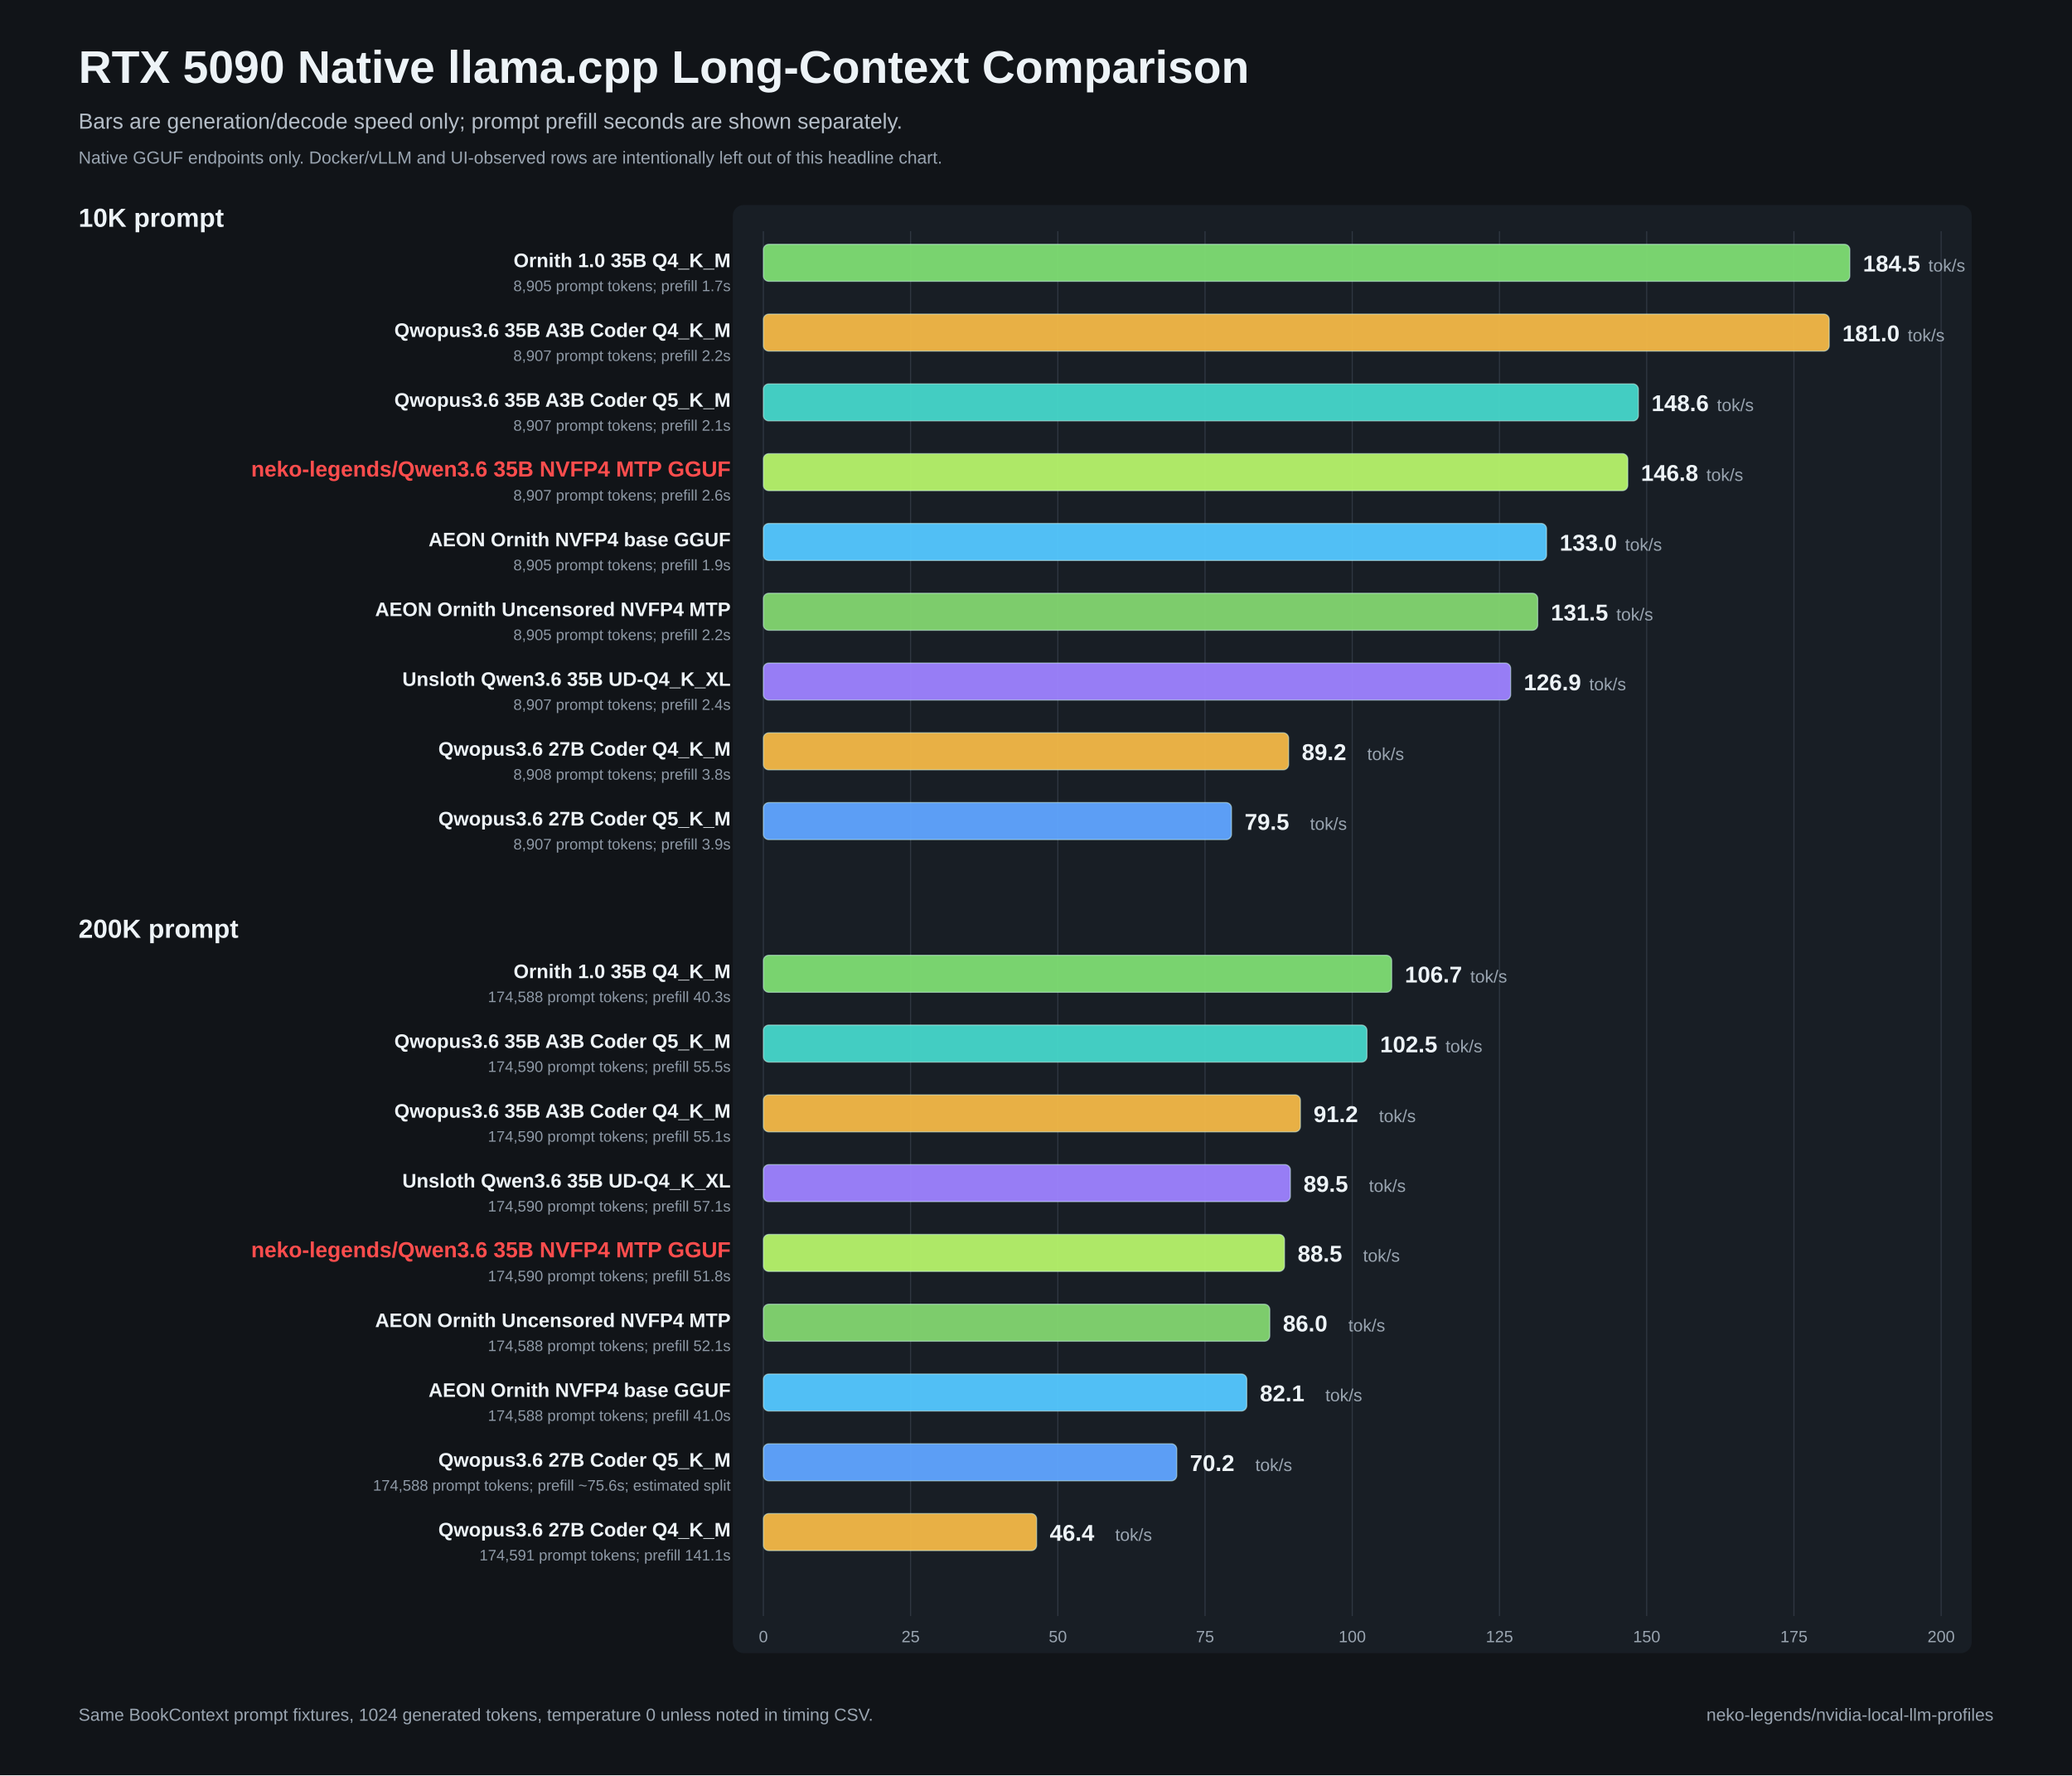
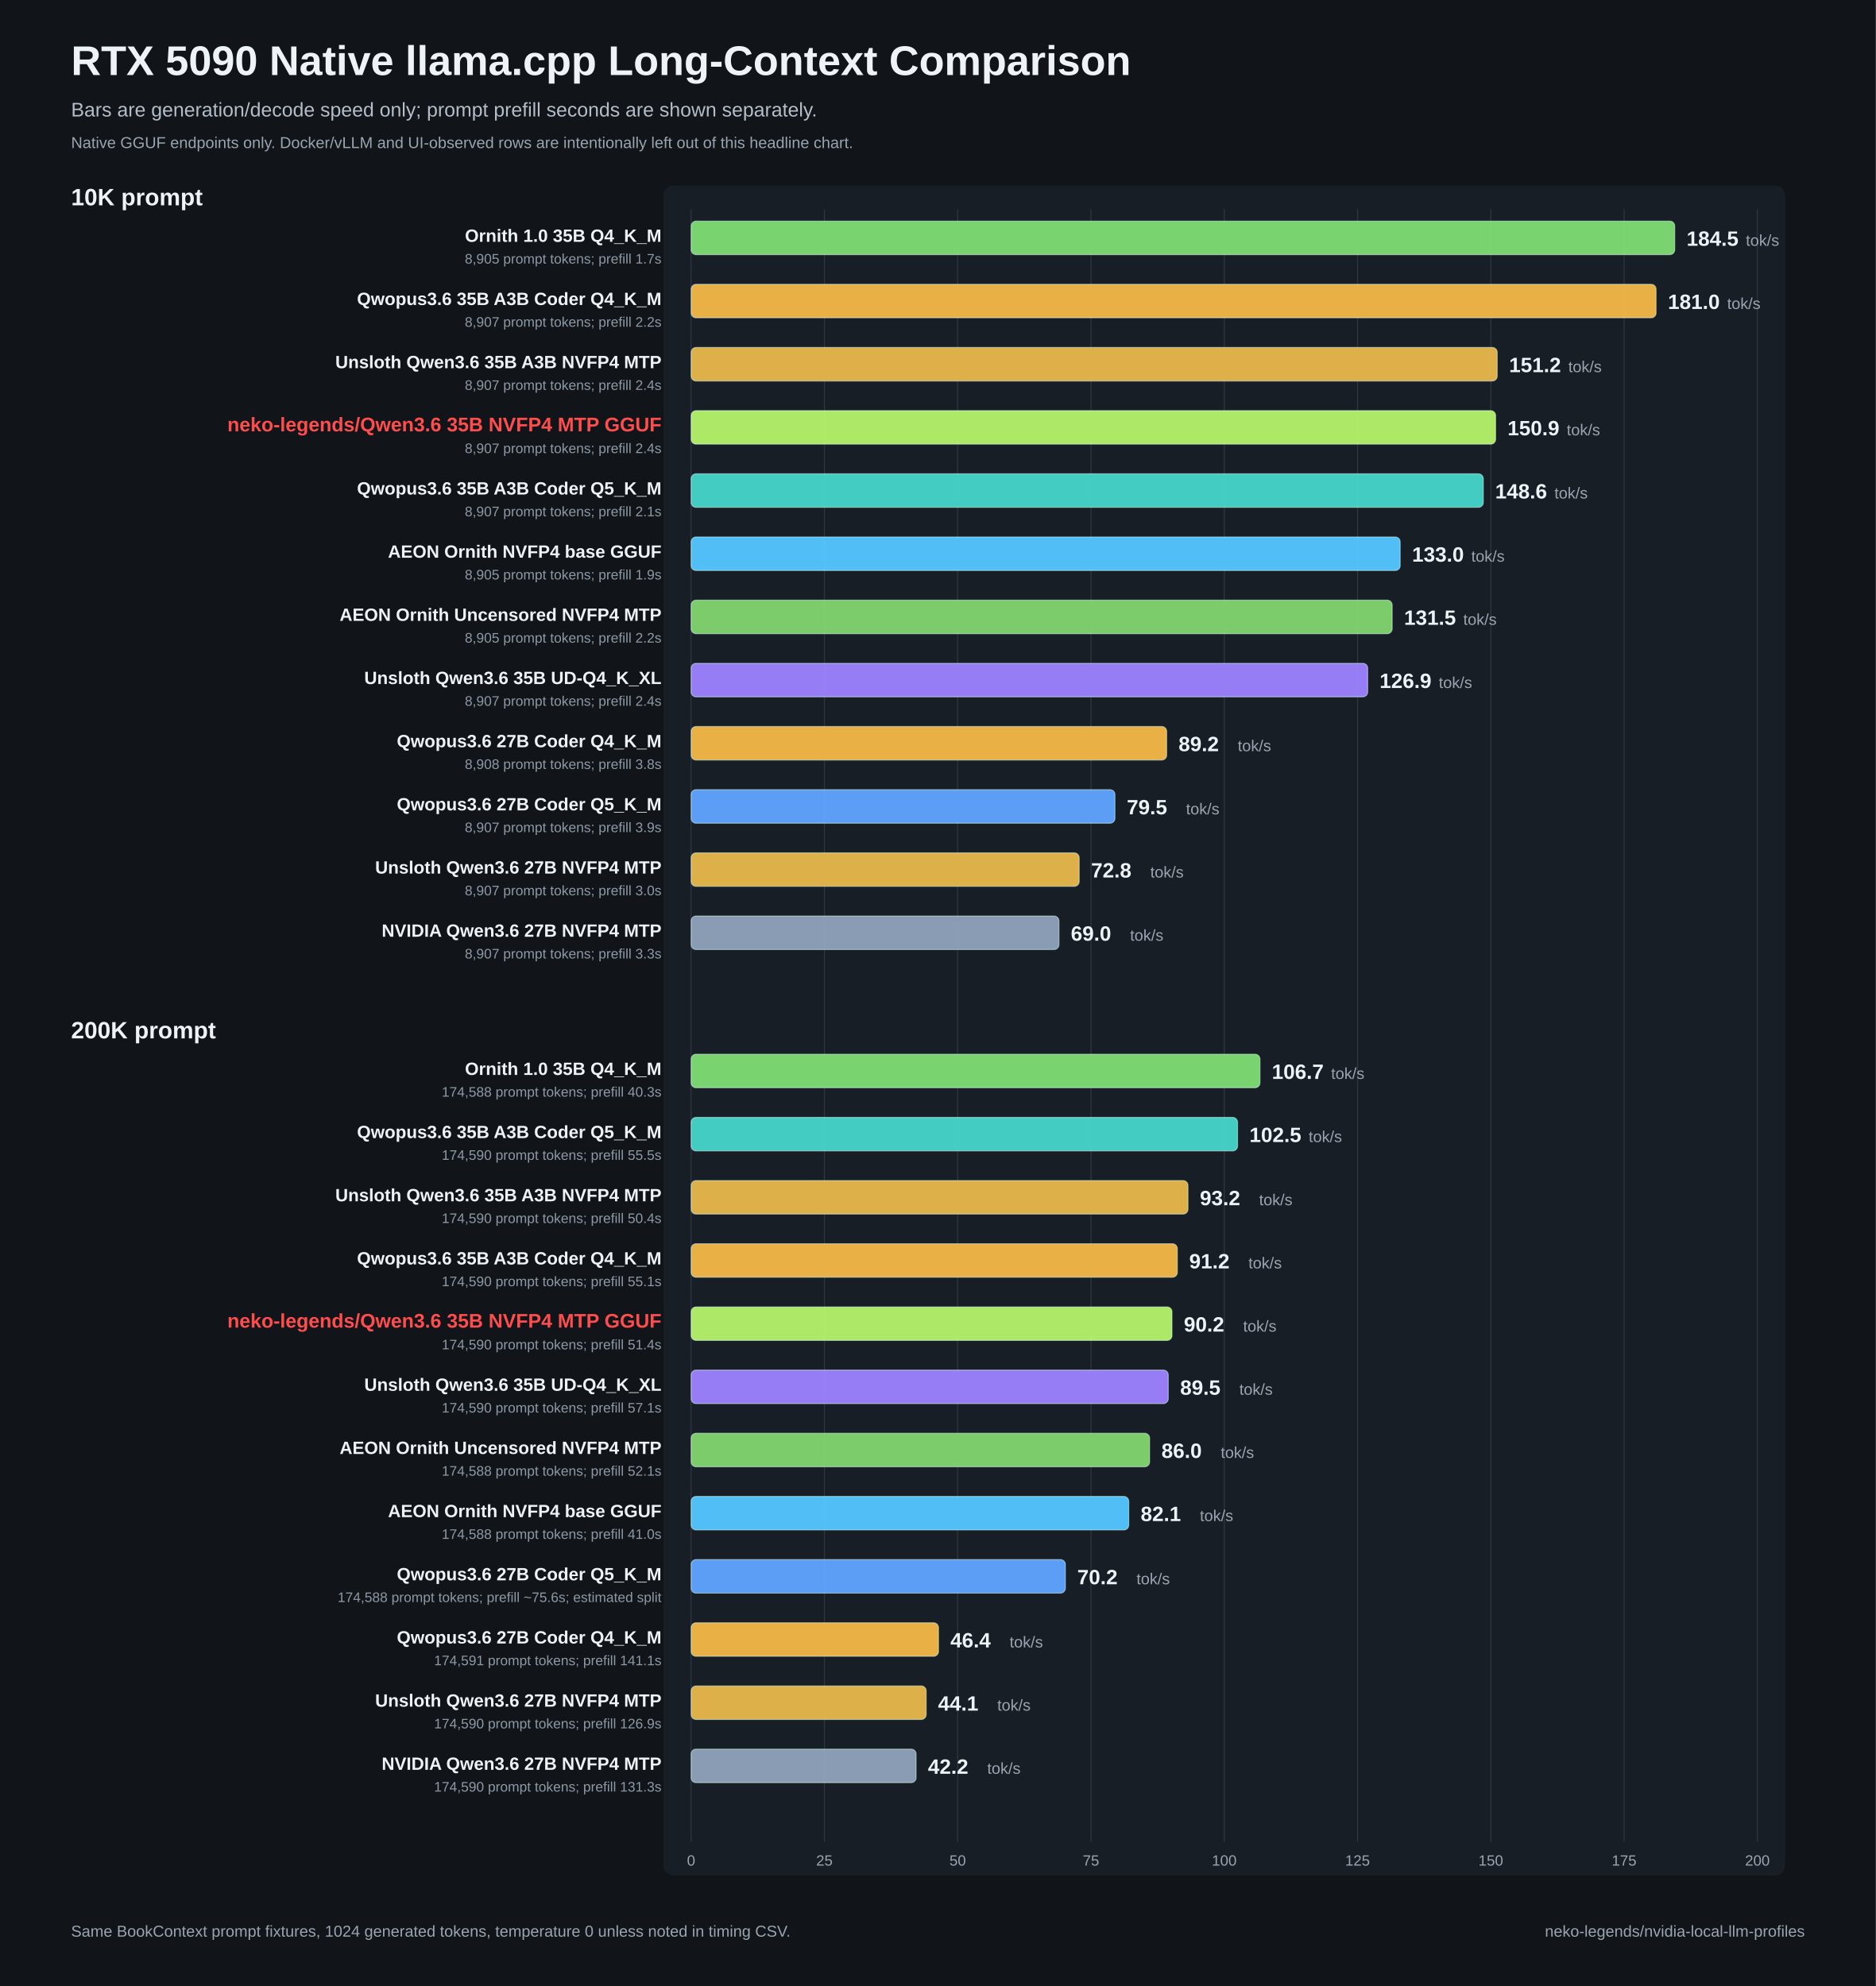
- <svg xmlns="http://www.w3.org/2000/svg" width="1900" height="1628" viewBox="0 0 1900 1628">
+ <svg xmlns="http://www.w3.org/2000/svg" width="1900" height="2012" viewBox="0 0 1900 2012">
  <style>
text{font-family:Segoe UI,Arial,sans-serif;letter-spacing:0}
.title{fill:#edf3f7;font-size:42px;font-weight:750}
.subtitle{fill:#b5bec8;font-size:20px}
.group{fill:#edf3f7;font-size:24px;font-weight:750}
.label{fill:#edf3f7;font-size:18px;font-weight:700}
.label-highlight{fill:#ff4d4d;font-size:20px;font-weight:900}
.detail{fill:#8e99a6;font-size:14px}
.value{fill:#edf3f7;font-size:21px;font-weight:750}
.small{fill:#9aa5b1;font-size:16px}
.axis{fill:#9aa5b1;font-size:15px}
</style>
-   <rect width="1900" height="1628" fill="#111418" />
-   <rect x="672" y="188" width="1136" height="1328" rx="10" fill="#181e25" />
+   <rect width="1900" height="2012" fill="#111418" />
+   <rect x="672" y="188" width="1136" height="1712" rx="10" fill="#181e25" />
  <text x="72.0" y="76.0" class="title">RTX 5090 Native llama.cpp Long-Context Comparison</text>
  <text x="72.0" y="118.0" class="subtitle">Bars are generation/decode speed only; prompt prefill seconds are shown separately.</text>
  <text x="72.0" y="150.0" class="small">Native GGUF endpoints only. Docker/vLLM and UI-observed rows are intentionally left out of this headline chart.</text>
-   <line x1="700.0" y1="212" x2="700.0" y2="1482" stroke="#2f3742" stroke-width="1" />
-   <text x="700.0" y="1506.0" class="axis" text-anchor="middle">0</text>
-   <line x1="835.0" y1="212" x2="835.0" y2="1482" stroke="#2f3742" stroke-width="1" />
-   <text x="835.0" y="1506.0" class="axis" text-anchor="middle">25</text>
-   <line x1="970.0" y1="212" x2="970.0" y2="1482" stroke="#2f3742" stroke-width="1" />
-   <text x="970.0" y="1506.0" class="axis" text-anchor="middle">50</text>
-   <line x1="1105.0" y1="212" x2="1105.0" y2="1482" stroke="#2f3742" stroke-width="1" />
-   <text x="1105.0" y="1506.0" class="axis" text-anchor="middle">75</text>
-   <line x1="1240.0" y1="212" x2="1240.0" y2="1482" stroke="#2f3742" stroke-width="1" />
-   <text x="1240.0" y="1506.0" class="axis" text-anchor="middle">100</text>
-   <line x1="1375.0" y1="212" x2="1375.0" y2="1482" stroke="#2f3742" stroke-width="1" />
-   <text x="1375.0" y="1506.0" class="axis" text-anchor="middle">125</text>
-   <line x1="1510.0" y1="212" x2="1510.0" y2="1482" stroke="#2f3742" stroke-width="1" />
-   <text x="1510.0" y="1506.0" class="axis" text-anchor="middle">150</text>
-   <line x1="1645.0" y1="212" x2="1645.0" y2="1482" stroke="#2f3742" stroke-width="1" />
-   <text x="1645.0" y="1506.0" class="axis" text-anchor="middle">175</text>
-   <line x1="1780.0" y1="212" x2="1780.0" y2="1482" stroke="#2f3742" stroke-width="1" />
-   <text x="1780.0" y="1506.0" class="axis" text-anchor="middle">200</text>
+   <line x1="700.0" y1="212" x2="700.0" y2="1866" stroke="#2f3742" stroke-width="1" />
+   <text x="700.0" y="1890.0" class="axis" text-anchor="middle">0</text>
+   <line x1="835.0" y1="212" x2="835.0" y2="1866" stroke="#2f3742" stroke-width="1" />
+   <text x="835.0" y="1890.0" class="axis" text-anchor="middle">25</text>
+   <line x1="970.0" y1="212" x2="970.0" y2="1866" stroke="#2f3742" stroke-width="1" />
+   <text x="970.0" y="1890.0" class="axis" text-anchor="middle">50</text>
+   <line x1="1105.0" y1="212" x2="1105.0" y2="1866" stroke="#2f3742" stroke-width="1" />
+   <text x="1105.0" y="1890.0" class="axis" text-anchor="middle">75</text>
+   <line x1="1240.0" y1="212" x2="1240.0" y2="1866" stroke="#2f3742" stroke-width="1" />
+   <text x="1240.0" y="1890.0" class="axis" text-anchor="middle">100</text>
+   <line x1="1375.0" y1="212" x2="1375.0" y2="1866" stroke="#2f3742" stroke-width="1" />
+   <text x="1375.0" y="1890.0" class="axis" text-anchor="middle">125</text>
+   <line x1="1510.0" y1="212" x2="1510.0" y2="1866" stroke="#2f3742" stroke-width="1" />
+   <text x="1510.0" y="1890.0" class="axis" text-anchor="middle">150</text>
+   <line x1="1645.0" y1="212" x2="1645.0" y2="1866" stroke="#2f3742" stroke-width="1" />
+   <text x="1645.0" y="1890.0" class="axis" text-anchor="middle">175</text>
+   <line x1="1780.0" y1="212" x2="1780.0" y2="1866" stroke="#2f3742" stroke-width="1" />
+   <text x="1780.0" y="1890.0" class="axis" text-anchor="middle">200</text>
  <text x="72.0" y="208.0" class="group">10K prompt</text>
  <text x="670.0" y="245.0" class="label" text-anchor="end">Ornith 1.0 35B Q4_K_M</text>
  <text x="670.0" y="267.0" class="detail" text-anchor="end">8,905 prompt tokens; prefill 1.7s</text>
  <rect x="700" y="224" width="996.3" height="34" rx="5" fill="#7edc72" opacity="0.95" />
  <rect x="700" y="224" width="996.3" height="34" rx="5" fill="none" stroke="#d9fff8" stroke-opacity="0.50" />
  <text x="1708.3" y="249.0" class="value">184.5</text>
  <text x="1768.3" y="249.0" class="small">tok/s</text>
  <text x="670.0" y="309.0" class="label" text-anchor="end">Qwopus3.6 35B A3B Coder Q4_K_M</text>
  <text x="670.0" y="331.0" class="detail" text-anchor="end">8,907 prompt tokens; prefill 2.2s</text>
  <rect x="700" y="288" width="977.4" height="34" rx="5" fill="#f2b846" opacity="0.95" />
  <rect x="700" y="288" width="977.4" height="34" rx="5" fill="none" stroke="#d9fff8" stroke-opacity="0.50" />
  <text x="1689.4" y="313.0" class="value">181.0</text>
  <text x="1749.4" y="313.0" class="small">tok/s</text>
-   <text x="670.0" y="373.0" class="label" text-anchor="end">Qwopus3.6 35B A3B Coder Q5_K_M</text>
-   <text x="670.0" y="395.0" class="detail" text-anchor="end">8,907 prompt tokens; prefill 2.1s</text>
-   <rect x="700" y="352" width="802.4" height="34" rx="5" fill="#45d6c9" opacity="0.95" />
-   <rect x="700" y="352" width="802.4" height="34" rx="5" fill="none" stroke="#d9fff8" stroke-opacity="0.50" />
-   <text x="1514.4" y="377.0" class="value">148.6</text>
-   <text x="1574.4" y="377.0" class="small">tok/s</text>
+   <text x="670.0" y="373.0" class="label" text-anchor="end">Unsloth Qwen3.6 35B A3B NVFP4 MTP</text>
+   <text x="670.0" y="395.0" class="detail" text-anchor="end">8,907 prompt tokens; prefill 2.4s</text>
+   <rect x="700" y="352" width="816.5" height="34" rx="5" fill="#e7b84b" opacity="0.95" />
+   <rect x="700" y="352" width="816.5" height="34" rx="5" fill="none" stroke="#d9fff8" stroke-opacity="0.50" />
+   <text x="1528.5" y="377.0" class="value">151.2</text>
+   <text x="1588.5" y="377.0" class="small">tok/s</text>
  <text x="670.0" y="437.0" class="label-highlight" text-anchor="end">neko-legends/Qwen3.6 35B NVFP4 MTP GGUF</text>
-   <text x="670.0" y="459.0" class="detail" text-anchor="end">8,907 prompt tokens; prefill 2.6s</text>
-   <rect x="700" y="416" width="792.7" height="34" rx="5" fill="#b6f26a" opacity="0.95" />
-   <rect x="700" y="416" width="792.7" height="34" rx="5" fill="none" stroke="#d9fff8" stroke-opacity="0.50" />
-   <text x="1504.7" y="441.0" class="value">146.8</text>
-   <text x="1564.7" y="441.0" class="small">tok/s</text>
-   <text x="670.0" y="501.0" class="label" text-anchor="end">AEON Ornith NVFP4 base GGUF</text>
-   <text x="670.0" y="523.0" class="detail" text-anchor="end">8,905 prompt tokens; prefill 1.9s</text>
-   <rect x="700" y="480" width="718.2" height="34" rx="5" fill="#54c7ff" opacity="0.95" />
-   <rect x="700" y="480" width="718.2" height="34" rx="5" fill="none" stroke="#d9fff8" stroke-opacity="0.50" />
-   <text x="1430.2" y="505.0" class="value">133.0</text>
-   <text x="1490.2" y="505.0" class="small">tok/s</text>
-   <text x="670.0" y="565.0" class="label" text-anchor="end">AEON Ornith Uncensored NVFP4 MTP</text>
-   <text x="670.0" y="587.0" class="detail" text-anchor="end">8,905 prompt tokens; prefill 2.2s</text>
-   <rect x="700" y="544" width="710.1" height="34" rx="5" fill="#82d56f" opacity="0.95" />
-   <rect x="700" y="544" width="710.1" height="34" rx="5" fill="none" stroke="#d9fff8" stroke-opacity="0.50" />
-   <text x="1422.1" y="569.0" class="value">131.5</text>
-   <text x="1482.1" y="569.0" class="small">tok/s</text>
-   <text x="670.0" y="629.0" class="label" text-anchor="end">Unsloth Qwen3.6 35B UD-Q4_K_XL</text>
-   <text x="670.0" y="651.0" class="detail" text-anchor="end">8,907 prompt tokens; prefill 2.4s</text>
-   <rect x="700" y="608" width="685.3" height="34" rx="5" fill="#9d82ff" opacity="0.95" />
-   <rect x="700" y="608" width="685.3" height="34" rx="5" fill="none" stroke="#d9fff8" stroke-opacity="0.50" />
-   <text x="1397.3" y="633.0" class="value">126.9</text>
-   <text x="1457.3" y="633.0" class="small">tok/s</text>
-   <text x="670.0" y="693.0" class="label" text-anchor="end">Qwopus3.6 27B Coder Q4_K_M</text>
-   <text x="670.0" y="715.0" class="detail" text-anchor="end">8,908 prompt tokens; prefill 3.8s</text>
-   <rect x="700" y="672" width="481.7" height="34" rx="5" fill="#f2b846" opacity="0.95" />
-   <rect x="700" y="672" width="481.7" height="34" rx="5" fill="none" stroke="#d9fff8" stroke-opacity="0.50" />
-   <text x="1193.7" y="697.0" class="value">89.2</text>
-   <text x="1253.7" y="697.0" class="small">tok/s</text>
-   <text x="670.0" y="757.0" class="label" text-anchor="end">Qwopus3.6 27B Coder Q5_K_M</text>
-   <text x="670.0" y="779.0" class="detail" text-anchor="end">8,907 prompt tokens; prefill 3.9s</text>
-   <rect x="700" y="736" width="429.3" height="34" rx="5" fill="#60a5ff" opacity="0.95" />
-   <rect x="700" y="736" width="429.3" height="34" rx="5" fill="none" stroke="#d9fff8" stroke-opacity="0.50" />
-   <text x="1141.3" y="761.0" class="value">79.5</text>
-   <text x="1201.3" y="761.0" class="small">tok/s</text>
-   <text x="72.0" y="860.0" class="group">200K prompt</text>
-   <text x="670.0" y="897.0" class="label" text-anchor="end">Ornith 1.0 35B Q4_K_M</text>
-   <text x="670.0" y="919.0" class="detail" text-anchor="end">174,588 prompt tokens; prefill 40.3s</text>
-   <rect x="700" y="876" width="576.2" height="34" rx="5" fill="#7edc72" opacity="0.95" />
-   <rect x="700" y="876" width="576.2" height="34" rx="5" fill="none" stroke="#d9fff8" stroke-opacity="0.50" />
-   <text x="1288.2" y="901.0" class="value">106.7</text>
-   <text x="1348.2" y="901.0" class="small">tok/s</text>
-   <text x="670.0" y="961.0" class="label" text-anchor="end">Qwopus3.6 35B A3B Coder Q5_K_M</text>
-   <text x="670.0" y="983.0" class="detail" text-anchor="end">174,590 prompt tokens; prefill 55.5s</text>
-   <rect x="700" y="940" width="553.5" height="34" rx="5" fill="#45d6c9" opacity="0.95" />
-   <rect x="700" y="940" width="553.5" height="34" rx="5" fill="none" stroke="#d9fff8" stroke-opacity="0.50" />
-   <text x="1265.5" y="965.0" class="value">102.5</text>
-   <text x="1325.5" y="965.0" class="small">tok/s</text>
-   <text x="670.0" y="1025.0" class="label" text-anchor="end">Qwopus3.6 35B A3B Coder Q4_K_M</text>
-   <text x="670.0" y="1047.0" class="detail" text-anchor="end">174,590 prompt tokens; prefill 55.1s</text>
-   <rect x="700" y="1004" width="492.5" height="34" rx="5" fill="#f2b846" opacity="0.95" />
-   <rect x="700" y="1004" width="492.5" height="34" rx="5" fill="none" stroke="#d9fff8" stroke-opacity="0.50" />
-   <text x="1204.5" y="1029.0" class="value">91.2</text>
-   <text x="1264.5" y="1029.0" class="small">tok/s</text>
-   <text x="670.0" y="1089.0" class="label" text-anchor="end">Unsloth Qwen3.6 35B UD-Q4_K_XL</text>
-   <text x="670.0" y="1111.0" class="detail" text-anchor="end">174,590 prompt tokens; prefill 57.1s</text>
-   <rect x="700" y="1068" width="483.3" height="34" rx="5" fill="#9d82ff" opacity="0.95" />
-   <rect x="700" y="1068" width="483.3" height="34" rx="5" fill="none" stroke="#d9fff8" stroke-opacity="0.50" />
-   <text x="1195.3" y="1093.0" class="value">89.5</text>
-   <text x="1255.3" y="1093.0" class="small">tok/s</text>
-   <text x="670.0" y="1153.0" class="label-highlight" text-anchor="end">neko-legends/Qwen3.6 35B NVFP4 MTP GGUF</text>
-   <text x="670.0" y="1175.0" class="detail" text-anchor="end">174,590 prompt tokens; prefill 51.8s</text>
-   <rect x="700" y="1132" width="477.9" height="34" rx="5" fill="#b6f26a" opacity="0.95" />
-   <rect x="700" y="1132" width="477.9" height="34" rx="5" fill="none" stroke="#d9fff8" stroke-opacity="0.50" />
-   <text x="1189.9" y="1157.0" class="value">88.5</text>
-   <text x="1249.9" y="1157.0" class="small">tok/s</text>
-   <text x="670.0" y="1217.0" class="label" text-anchor="end">AEON Ornith Uncensored NVFP4 MTP</text>
-   <text x="670.0" y="1239.0" class="detail" text-anchor="end">174,588 prompt tokens; prefill 52.1s</text>
-   <rect x="700" y="1196" width="464.4" height="34" rx="5" fill="#82d56f" opacity="0.95" />
-   <rect x="700" y="1196" width="464.4" height="34" rx="5" fill="none" stroke="#d9fff8" stroke-opacity="0.50" />
-   <text x="1176.4" y="1221.0" class="value">86.0</text>
-   <text x="1236.4" y="1221.0" class="small">tok/s</text>
-   <text x="670.0" y="1281.0" class="label" text-anchor="end">AEON Ornith NVFP4 base GGUF</text>
-   <text x="670.0" y="1303.0" class="detail" text-anchor="end">174,588 prompt tokens; prefill 41.0s</text>
-   <rect x="700" y="1260" width="443.3" height="34" rx="5" fill="#54c7ff" opacity="0.95" />
-   <rect x="700" y="1260" width="443.3" height="34" rx="5" fill="none" stroke="#d9fff8" stroke-opacity="0.50" />
-   <text x="1155.3" y="1285.0" class="value">82.1</text>
-   <text x="1215.3" y="1285.0" class="small">tok/s</text>
-   <text x="670.0" y="1345.0" class="label" text-anchor="end">Qwopus3.6 27B Coder Q5_K_M</text>
-   <text x="670.0" y="1367.0" class="detail" text-anchor="end">174,588 prompt tokens; prefill ~75.6s; estimated split</text>
-   <rect x="700" y="1324" width="379.1" height="34" rx="5" fill="#60a5ff" opacity="0.95" />
-   <rect x="700" y="1324" width="379.1" height="34" rx="5" fill="none" stroke="#d9fff8" stroke-opacity="0.50" />
-   <text x="1091.1" y="1349.0" class="value">70.2</text>
-   <text x="1151.1" y="1349.0" class="small">tok/s</text>
-   <text x="670.0" y="1409.0" class="label" text-anchor="end">Qwopus3.6 27B Coder Q4_K_M</text>
-   <text x="670.0" y="1431.0" class="detail" text-anchor="end">174,591 prompt tokens; prefill 141.1s</text>
-   <rect x="700" y="1388" width="250.6" height="34" rx="5" fill="#f2b846" opacity="0.95" />
-   <rect x="700" y="1388" width="250.6" height="34" rx="5" fill="none" stroke="#d9fff8" stroke-opacity="0.50" />
-   <text x="962.6" y="1413.0" class="value">46.4</text>
-   <text x="1022.6" y="1413.0" class="small">tok/s</text>
-   <text x="72.0" y="1578.0" class="small">Same BookContext prompt fixtures, 1024 generated tokens, temperature 0 unless noted in timing CSV.</text>
-   <text x="1828.0" y="1578.0" class="small" text-anchor="end">neko-legends/nvidia-local-llm-profiles</text>
+   <text x="670.0" y="459.0" class="detail" text-anchor="end">8,907 prompt tokens; prefill 2.4s</text>
+   <rect x="700" y="416" width="814.9" height="34" rx="5" fill="#b6f26a" opacity="0.95" />
+   <rect x="700" y="416" width="814.9" height="34" rx="5" fill="none" stroke="#d9fff8" stroke-opacity="0.50" />
+   <text x="1526.9" y="441.0" class="value">150.9</text>
+   <text x="1586.9" y="441.0" class="small">tok/s</text>
+   <text x="670.0" y="501.0" class="label" text-anchor="end">Qwopus3.6 35B A3B Coder Q5_K_M</text>
+   <text x="670.0" y="523.0" class="detail" text-anchor="end">8,907 prompt tokens; prefill 2.1s</text>
+   <rect x="700" y="480" width="802.4" height="34" rx="5" fill="#45d6c9" opacity="0.95" />
+   <rect x="700" y="480" width="802.4" height="34" rx="5" fill="none" stroke="#d9fff8" stroke-opacity="0.50" />
+   <text x="1514.4" y="505.0" class="value">148.6</text>
+   <text x="1574.4" y="505.0" class="small">tok/s</text>
+   <text x="670.0" y="565.0" class="label" text-anchor="end">AEON Ornith NVFP4 base GGUF</text>
+   <text x="670.0" y="587.0" class="detail" text-anchor="end">8,905 prompt tokens; prefill 1.9s</text>
+   <rect x="700" y="544" width="718.2" height="34" rx="5" fill="#54c7ff" opacity="0.95" />
+   <rect x="700" y="544" width="718.2" height="34" rx="5" fill="none" stroke="#d9fff8" stroke-opacity="0.50" />
+   <text x="1430.2" y="569.0" class="value">133.0</text>
+   <text x="1490.2" y="569.0" class="small">tok/s</text>
+   <text x="670.0" y="629.0" class="label" text-anchor="end">AEON Ornith Uncensored NVFP4 MTP</text>
+   <text x="670.0" y="651.0" class="detail" text-anchor="end">8,905 prompt tokens; prefill 2.2s</text>
+   <rect x="700" y="608" width="710.1" height="34" rx="5" fill="#82d56f" opacity="0.95" />
+   <rect x="700" y="608" width="710.1" height="34" rx="5" fill="none" stroke="#d9fff8" stroke-opacity="0.50" />
+   <text x="1422.1" y="633.0" class="value">131.5</text>
+   <text x="1482.1" y="633.0" class="small">tok/s</text>
+   <text x="670.0" y="693.0" class="label" text-anchor="end">Unsloth Qwen3.6 35B UD-Q4_K_XL</text>
+   <text x="670.0" y="715.0" class="detail" text-anchor="end">8,907 prompt tokens; prefill 2.4s</text>
+   <rect x="700" y="672" width="685.3" height="34" rx="5" fill="#9d82ff" opacity="0.95" />
+   <rect x="700" y="672" width="685.3" height="34" rx="5" fill="none" stroke="#d9fff8" stroke-opacity="0.50" />
+   <text x="1397.3" y="697.0" class="value">126.9</text>
+   <text x="1457.3" y="697.0" class="small">tok/s</text>
+   <text x="670.0" y="757.0" class="label" text-anchor="end">Qwopus3.6 27B Coder Q4_K_M</text>
+   <text x="670.0" y="779.0" class="detail" text-anchor="end">8,908 prompt tokens; prefill 3.8s</text>
+   <rect x="700" y="736" width="481.7" height="34" rx="5" fill="#f2b846" opacity="0.95" />
+   <rect x="700" y="736" width="481.7" height="34" rx="5" fill="none" stroke="#d9fff8" stroke-opacity="0.50" />
+   <text x="1193.7" y="761.0" class="value">89.2</text>
+   <text x="1253.7" y="761.0" class="small">tok/s</text>
+   <text x="670.0" y="821.0" class="label" text-anchor="end">Qwopus3.6 27B Coder Q5_K_M</text>
+   <text x="670.0" y="843.0" class="detail" text-anchor="end">8,907 prompt tokens; prefill 3.9s</text>
+   <rect x="700" y="800" width="429.3" height="34" rx="5" fill="#60a5ff" opacity="0.95" />
+   <rect x="700" y="800" width="429.3" height="34" rx="5" fill="none" stroke="#d9fff8" stroke-opacity="0.50" />
+   <text x="1141.3" y="825.0" class="value">79.5</text>
+   <text x="1201.3" y="825.0" class="small">tok/s</text>
+   <text x="670.0" y="885.0" class="label" text-anchor="end">Unsloth Qwen3.6 27B NVFP4 MTP</text>
+   <text x="670.0" y="907.0" class="detail" text-anchor="end">8,907 prompt tokens; prefill 3.0s</text>
+   <rect x="700" y="864" width="393.1" height="34" rx="5" fill="#e7b84b" opacity="0.95" />
+   <rect x="700" y="864" width="393.1" height="34" rx="5" fill="none" stroke="#d9fff8" stroke-opacity="0.50" />
+   <text x="1105.1" y="889.0" class="value">72.8</text>
+   <text x="1165.1" y="889.0" class="small">tok/s</text>
+   <text x="670.0" y="949.0" class="label" text-anchor="end">NVIDIA Qwen3.6 27B NVFP4 MTP</text>
+   <text x="670.0" y="971.0" class="detail" text-anchor="end">8,907 prompt tokens; prefill 3.3s</text>
+   <rect x="700" y="928" width="372.6" height="34" rx="5" fill="#8fa3ba" opacity="0.95" />
+   <rect x="700" y="928" width="372.6" height="34" rx="5" fill="none" stroke="#d9fff8" stroke-opacity="0.50" />
+   <text x="1084.6" y="953.0" class="value">69.0</text>
+   <text x="1144.6" y="953.0" class="small">tok/s</text>
+   <text x="72.0" y="1052.0" class="group">200K prompt</text>
+   <text x="670.0" y="1089.0" class="label" text-anchor="end">Ornith 1.0 35B Q4_K_M</text>
+   <text x="670.0" y="1111.0" class="detail" text-anchor="end">174,588 prompt tokens; prefill 40.3s</text>
+   <rect x="700" y="1068" width="576.2" height="34" rx="5" fill="#7edc72" opacity="0.95" />
+   <rect x="700" y="1068" width="576.2" height="34" rx="5" fill="none" stroke="#d9fff8" stroke-opacity="0.50" />
+   <text x="1288.2" y="1093.0" class="value">106.7</text>
+   <text x="1348.2" y="1093.0" class="small">tok/s</text>
+   <text x="670.0" y="1153.0" class="label" text-anchor="end">Qwopus3.6 35B A3B Coder Q5_K_M</text>
+   <text x="670.0" y="1175.0" class="detail" text-anchor="end">174,590 prompt tokens; prefill 55.5s</text>
+   <rect x="700" y="1132" width="553.5" height="34" rx="5" fill="#45d6c9" opacity="0.95" />
+   <rect x="700" y="1132" width="553.5" height="34" rx="5" fill="none" stroke="#d9fff8" stroke-opacity="0.50" />
+   <text x="1265.5" y="1157.0" class="value">102.5</text>
+   <text x="1325.5" y="1157.0" class="small">tok/s</text>
+   <text x="670.0" y="1217.0" class="label" text-anchor="end">Unsloth Qwen3.6 35B A3B NVFP4 MTP</text>
+   <text x="670.0" y="1239.0" class="detail" text-anchor="end">174,590 prompt tokens; prefill 50.4s</text>
+   <rect x="700" y="1196" width="503.3" height="34" rx="5" fill="#e7b84b" opacity="0.95" />
+   <rect x="700" y="1196" width="503.3" height="34" rx="5" fill="none" stroke="#d9fff8" stroke-opacity="0.50" />
+   <text x="1215.3" y="1221.0" class="value">93.2</text>
+   <text x="1275.3" y="1221.0" class="small">tok/s</text>
+   <text x="670.0" y="1281.0" class="label" text-anchor="end">Qwopus3.6 35B A3B Coder Q4_K_M</text>
+   <text x="670.0" y="1303.0" class="detail" text-anchor="end">174,590 prompt tokens; prefill 55.1s</text>
+   <rect x="700" y="1260" width="492.5" height="34" rx="5" fill="#f2b846" opacity="0.95" />
+   <rect x="700" y="1260" width="492.5" height="34" rx="5" fill="none" stroke="#d9fff8" stroke-opacity="0.50" />
+   <text x="1204.5" y="1285.0" class="value">91.2</text>
+   <text x="1264.5" y="1285.0" class="small">tok/s</text>
+   <text x="670.0" y="1345.0" class="label-highlight" text-anchor="end">neko-legends/Qwen3.6 35B NVFP4 MTP GGUF</text>
+   <text x="670.0" y="1367.0" class="detail" text-anchor="end">174,590 prompt tokens; prefill 51.4s</text>
+   <rect x="700" y="1324" width="487.1" height="34" rx="5" fill="#b6f26a" opacity="0.95" />
+   <rect x="700" y="1324" width="487.1" height="34" rx="5" fill="none" stroke="#d9fff8" stroke-opacity="0.50" />
+   <text x="1199.1" y="1349.0" class="value">90.2</text>
+   <text x="1259.1" y="1349.0" class="small">tok/s</text>
+   <text x="670.0" y="1409.0" class="label" text-anchor="end">Unsloth Qwen3.6 35B UD-Q4_K_XL</text>
+   <text x="670.0" y="1431.0" class="detail" text-anchor="end">174,590 prompt tokens; prefill 57.1s</text>
+   <rect x="700" y="1388" width="483.3" height="34" rx="5" fill="#9d82ff" opacity="0.95" />
+   <rect x="700" y="1388" width="483.3" height="34" rx="5" fill="none" stroke="#d9fff8" stroke-opacity="0.50" />
+   <text x="1195.3" y="1413.0" class="value">89.5</text>
+   <text x="1255.3" y="1413.0" class="small">tok/s</text>
+   <text x="670.0" y="1473.0" class="label" text-anchor="end">AEON Ornith Uncensored NVFP4 MTP</text>
+   <text x="670.0" y="1495.0" class="detail" text-anchor="end">174,588 prompt tokens; prefill 52.1s</text>
+   <rect x="700" y="1452" width="464.4" height="34" rx="5" fill="#82d56f" opacity="0.95" />
+   <rect x="700" y="1452" width="464.4" height="34" rx="5" fill="none" stroke="#d9fff8" stroke-opacity="0.50" />
+   <text x="1176.4" y="1477.0" class="value">86.0</text>
+   <text x="1236.4" y="1477.0" class="small">tok/s</text>
+   <text x="670.0" y="1537.0" class="label" text-anchor="end">AEON Ornith NVFP4 base GGUF</text>
+   <text x="670.0" y="1559.0" class="detail" text-anchor="end">174,588 prompt tokens; prefill 41.0s</text>
+   <rect x="700" y="1516" width="443.3" height="34" rx="5" fill="#54c7ff" opacity="0.95" />
+   <rect x="700" y="1516" width="443.3" height="34" rx="5" fill="none" stroke="#d9fff8" stroke-opacity="0.50" />
+   <text x="1155.3" y="1541.0" class="value">82.1</text>
+   <text x="1215.3" y="1541.0" class="small">tok/s</text>
+   <text x="670.0" y="1601.0" class="label" text-anchor="end">Qwopus3.6 27B Coder Q5_K_M</text>
+   <text x="670.0" y="1623.0" class="detail" text-anchor="end">174,588 prompt tokens; prefill ~75.6s; estimated split</text>
+   <rect x="700" y="1580" width="379.1" height="34" rx="5" fill="#60a5ff" opacity="0.95" />
+   <rect x="700" y="1580" width="379.1" height="34" rx="5" fill="none" stroke="#d9fff8" stroke-opacity="0.50" />
+   <text x="1091.1" y="1605.0" class="value">70.2</text>
+   <text x="1151.1" y="1605.0" class="small">tok/s</text>
+   <text x="670.0" y="1665.0" class="label" text-anchor="end">Qwopus3.6 27B Coder Q4_K_M</text>
+   <text x="670.0" y="1687.0" class="detail" text-anchor="end">174,591 prompt tokens; prefill 141.1s</text>
+   <rect x="700" y="1644" width="250.6" height="34" rx="5" fill="#f2b846" opacity="0.95" />
+   <rect x="700" y="1644" width="250.6" height="34" rx="5" fill="none" stroke="#d9fff8" stroke-opacity="0.50" />
+   <text x="962.6" y="1669.0" class="value">46.4</text>
+   <text x="1022.6" y="1669.0" class="small">tok/s</text>
+   <text x="670.0" y="1729.0" class="label" text-anchor="end">Unsloth Qwen3.6 27B NVFP4 MTP</text>
+   <text x="670.0" y="1751.0" class="detail" text-anchor="end">174,590 prompt tokens; prefill 126.9s</text>
+   <rect x="700" y="1708" width="238.1" height="34" rx="5" fill="#e7b84b" opacity="0.95" />
+   <rect x="700" y="1708" width="238.1" height="34" rx="5" fill="none" stroke="#d9fff8" stroke-opacity="0.50" />
+   <text x="950.1" y="1733.0" class="value">44.1</text>
+   <text x="1010.1" y="1733.0" class="small">tok/s</text>
+   <text x="670.0" y="1793.0" class="label" text-anchor="end">NVIDIA Qwen3.6 27B NVFP4 MTP</text>
+   <text x="670.0" y="1815.0" class="detail" text-anchor="end">174,590 prompt tokens; prefill 131.3s</text>
+   <rect x="700" y="1772" width="227.9" height="34" rx="5" fill="#8fa3ba" opacity="0.95" />
+   <rect x="700" y="1772" width="227.9" height="34" rx="5" fill="none" stroke="#d9fff8" stroke-opacity="0.50" />
+   <text x="939.9" y="1797.0" class="value">42.2</text>
+   <text x="999.9" y="1797.0" class="small">tok/s</text>
+   <text x="72.0" y="1962.0" class="small">Same BookContext prompt fixtures, 1024 generated tokens, temperature 0 unless noted in timing CSV.</text>
+   <text x="1828.0" y="1962.0" class="small" text-anchor="end">neko-legends/nvidia-local-llm-profiles</text>
</svg>
